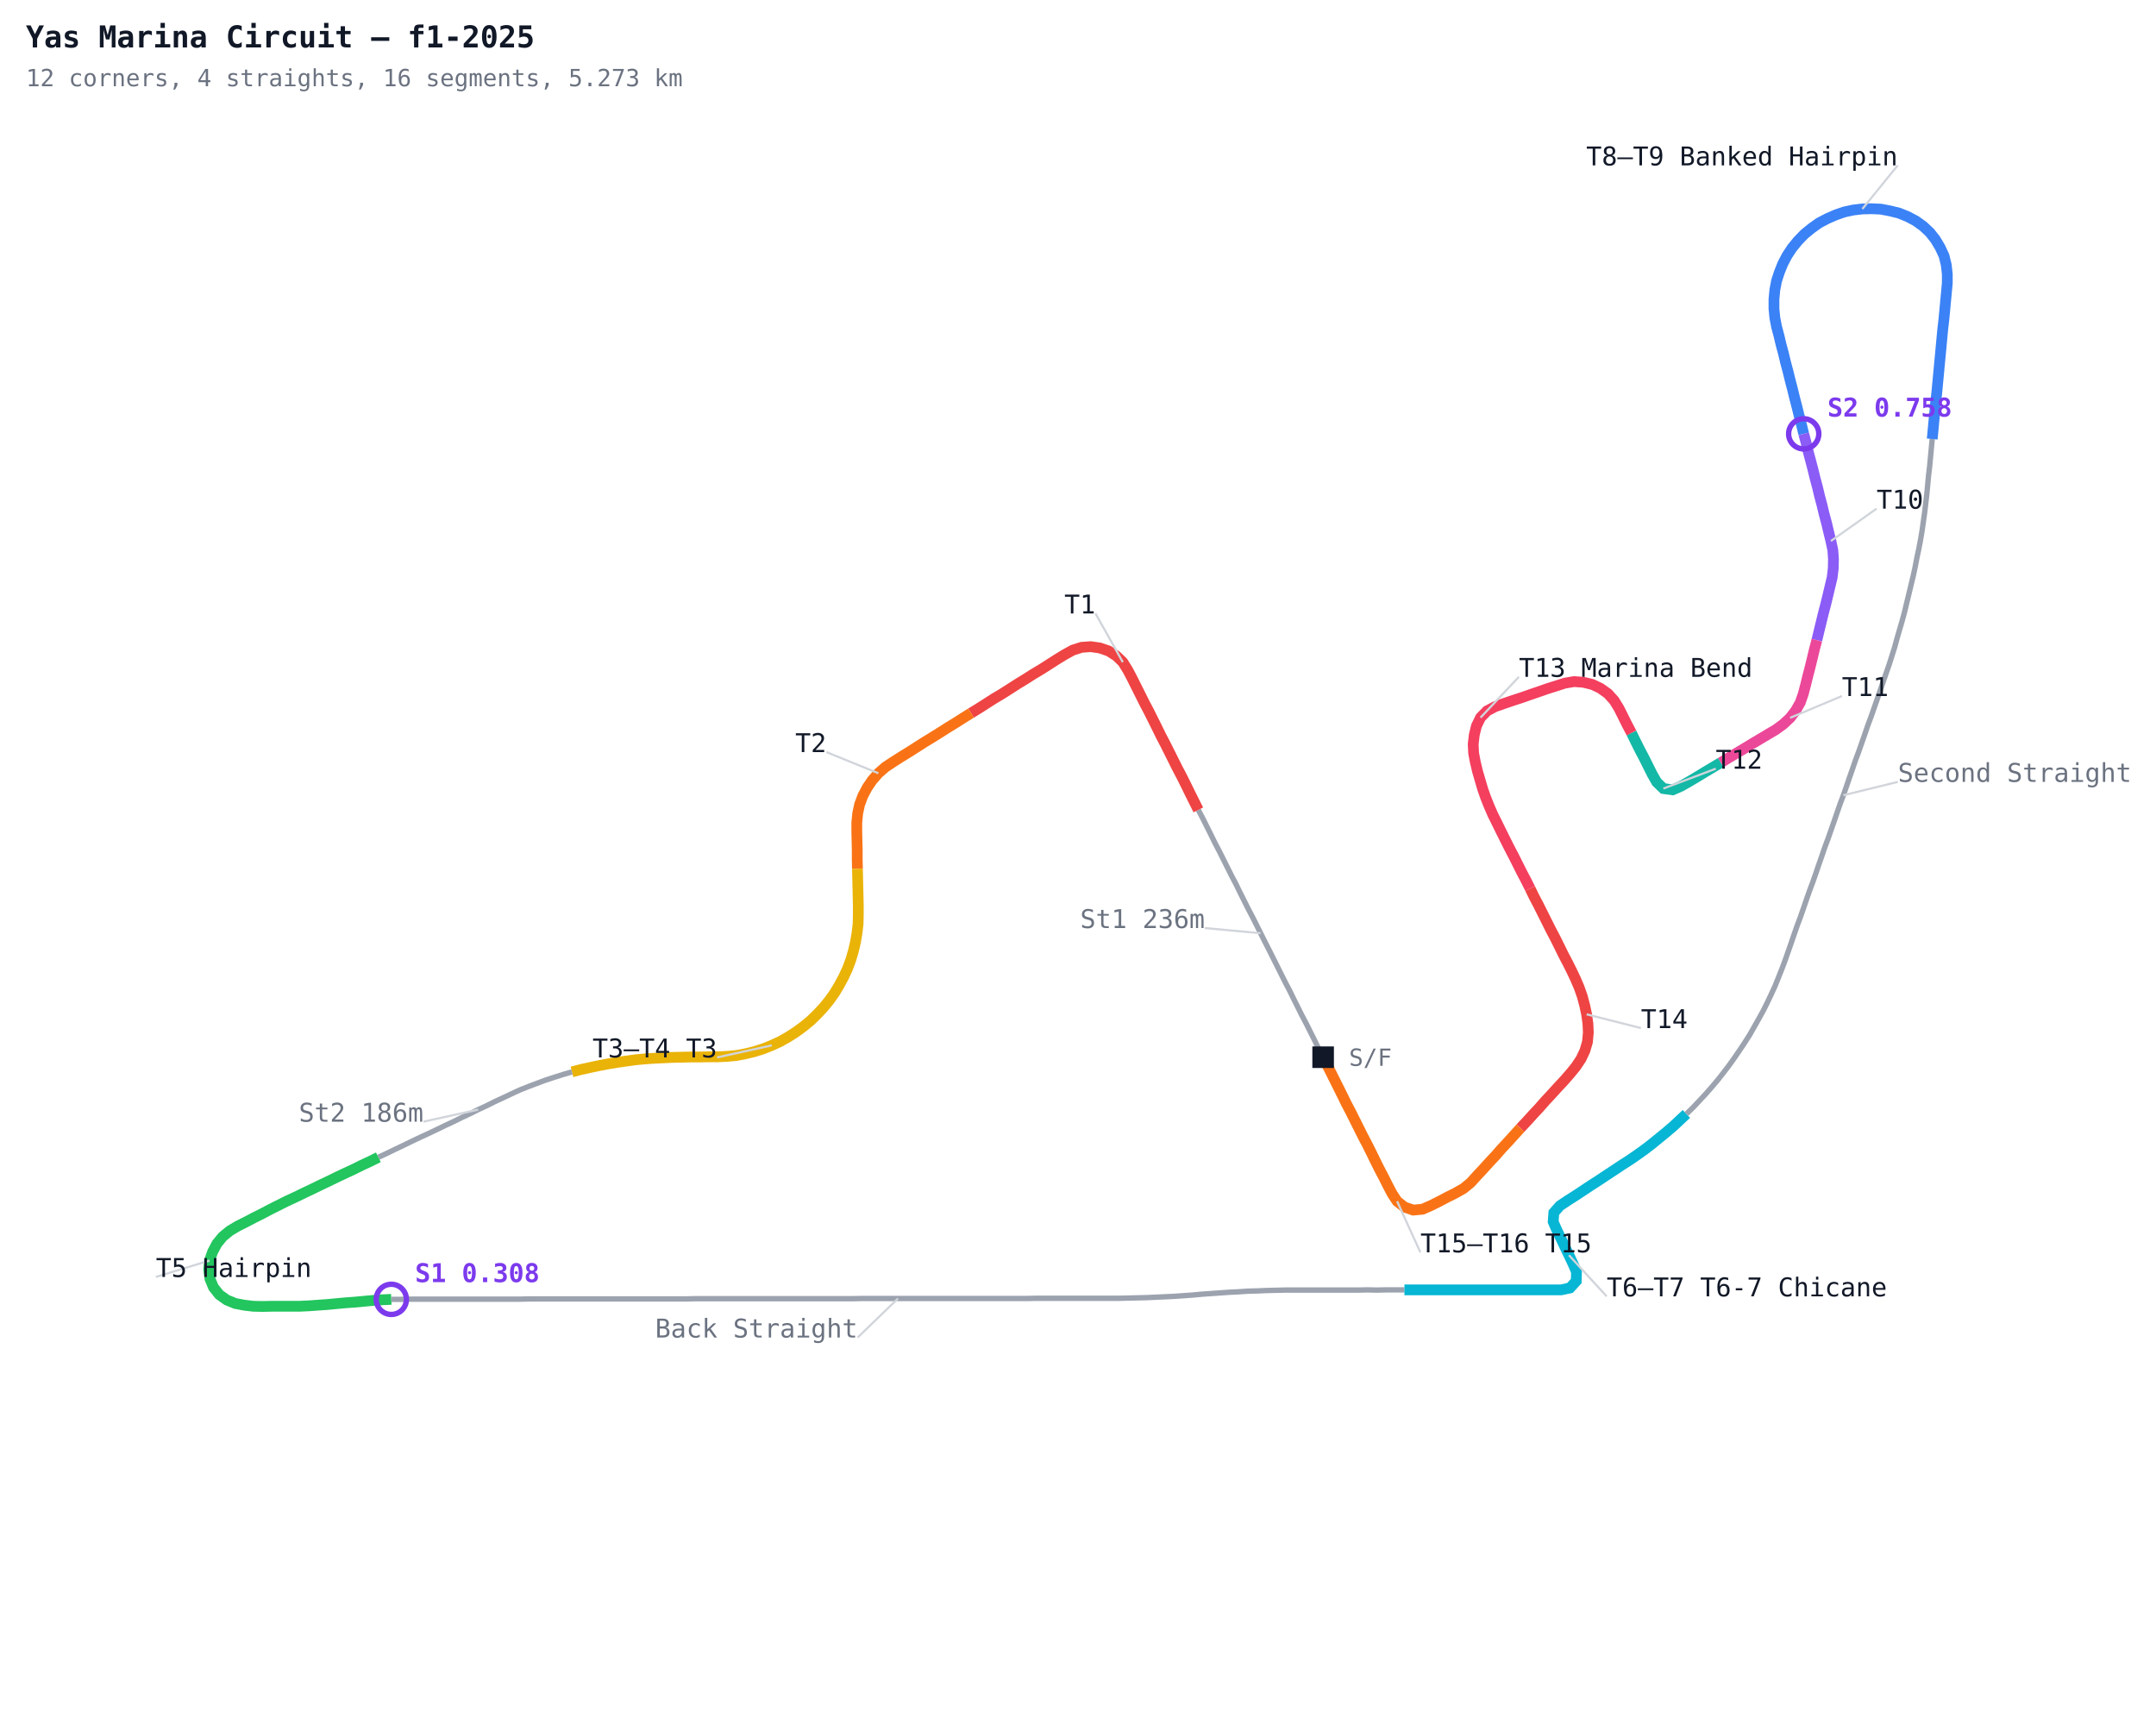
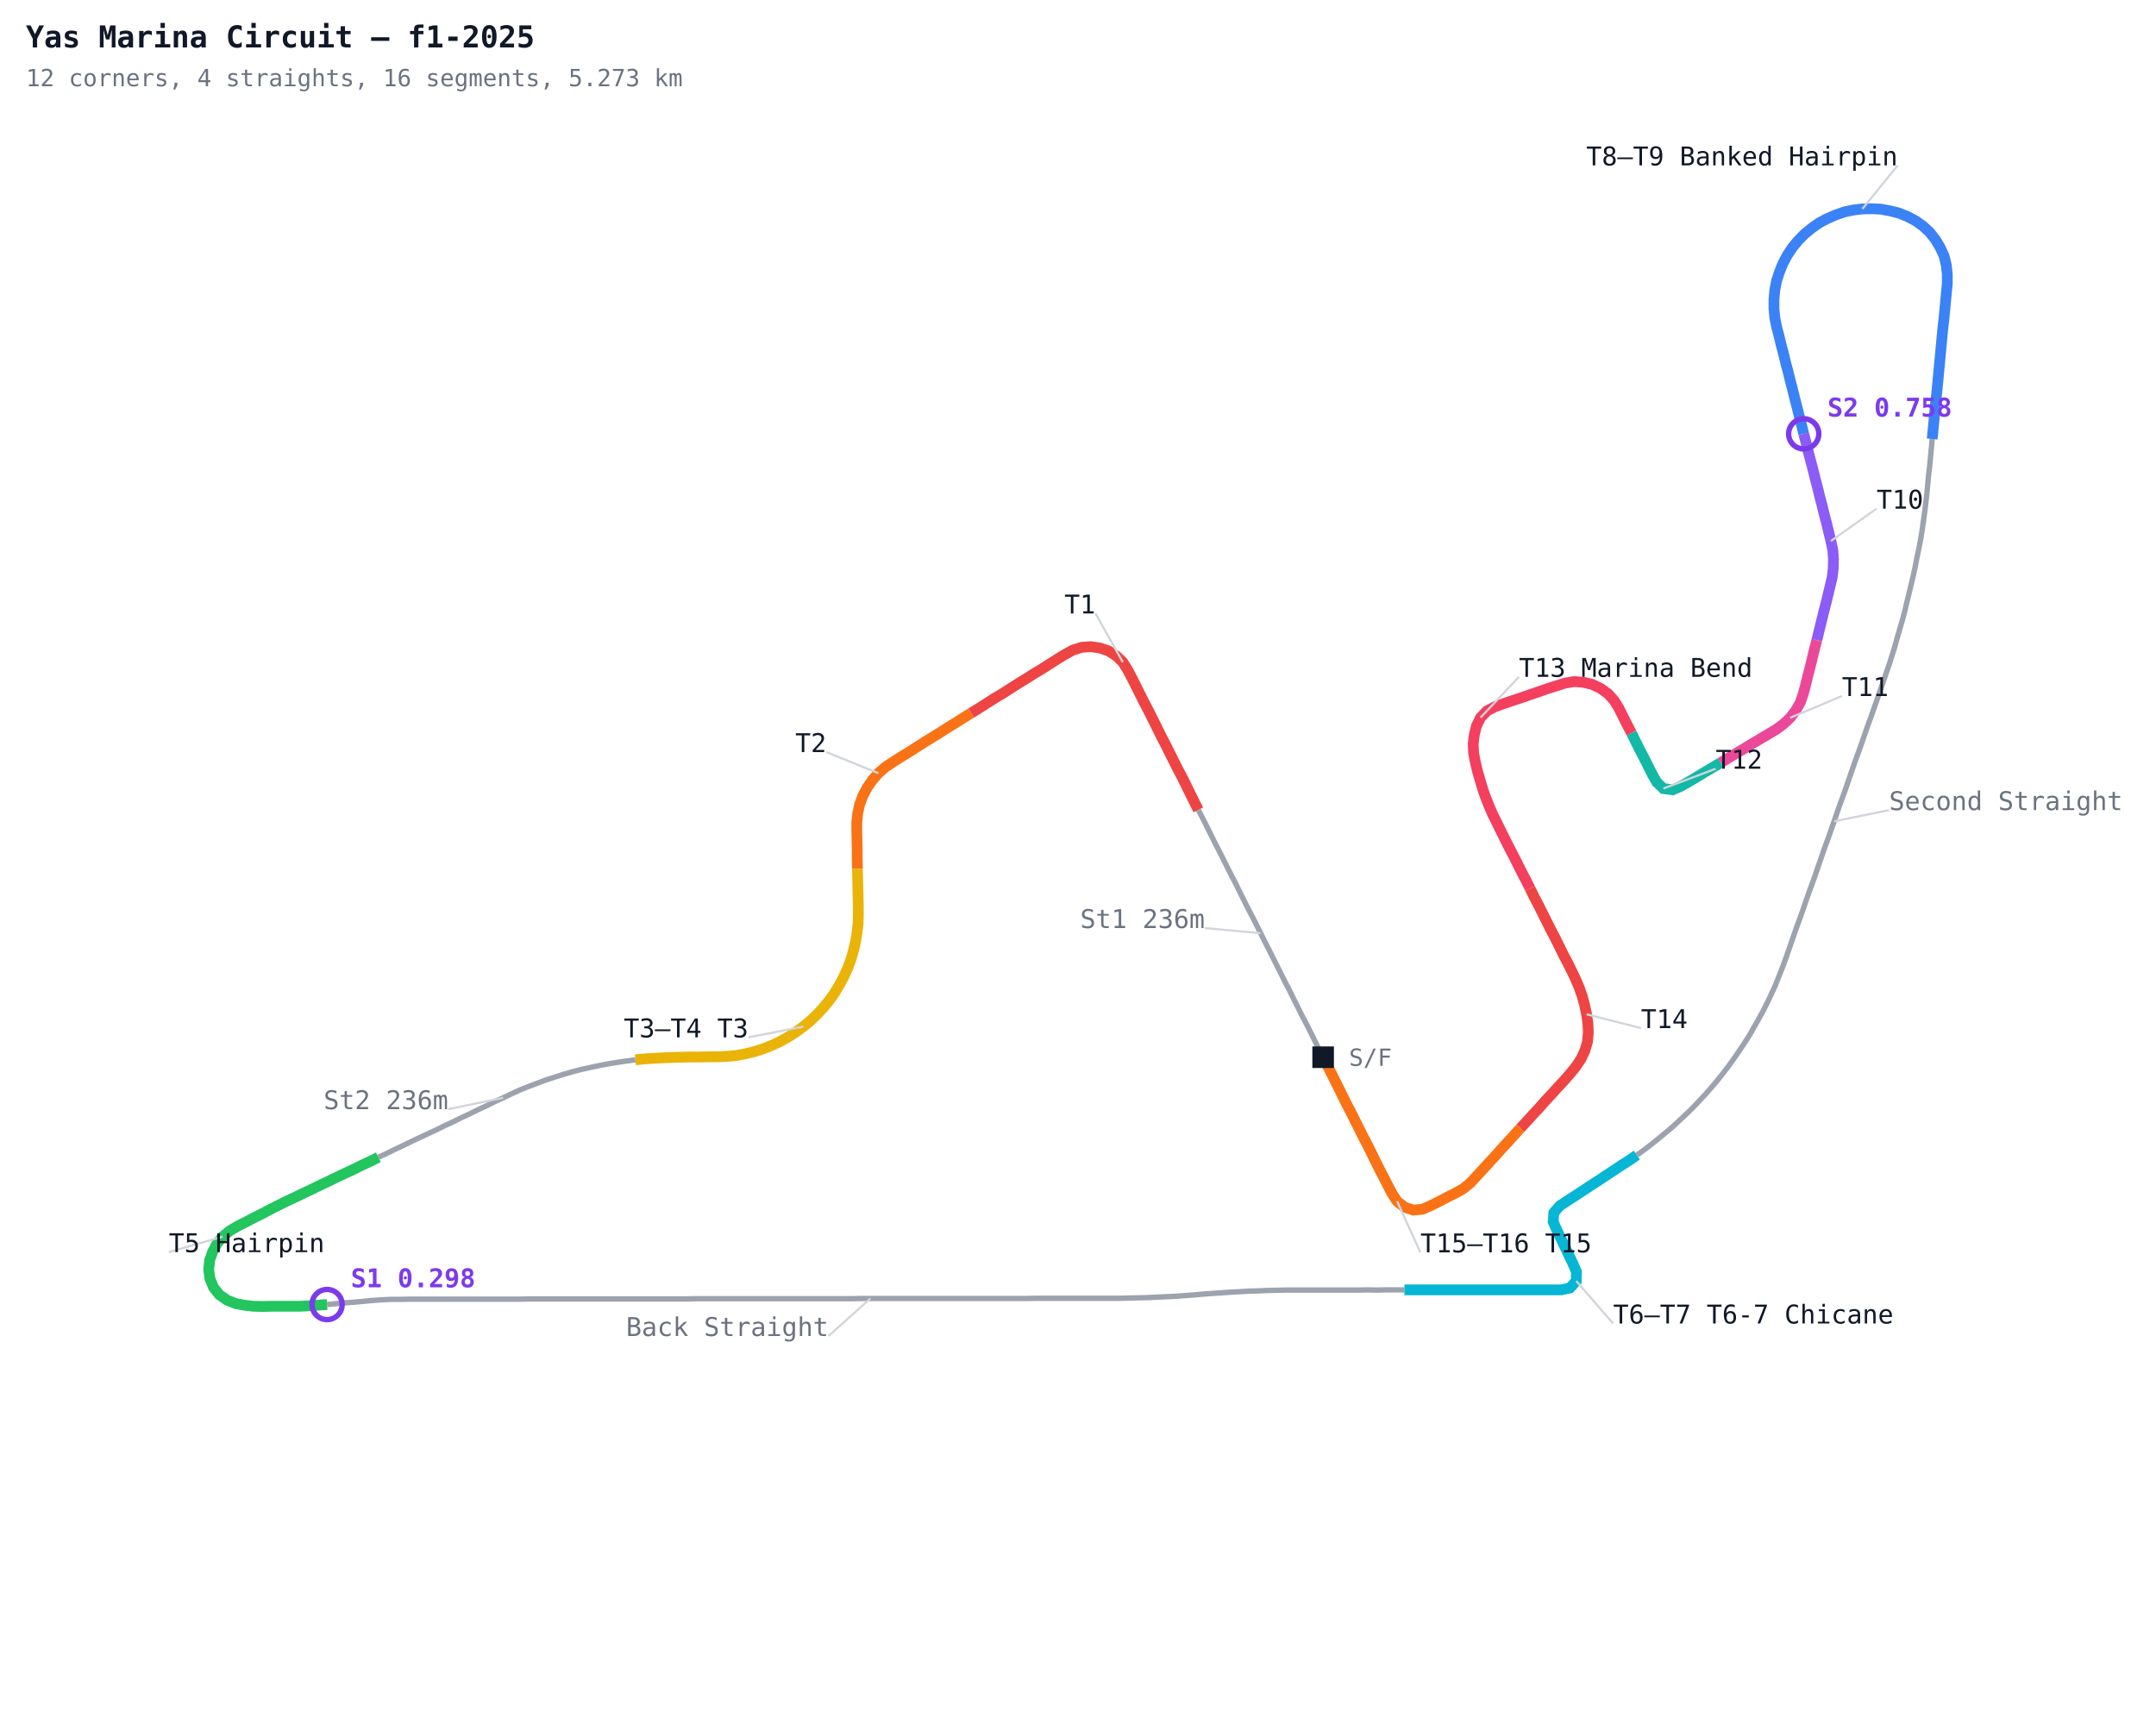
<svg xmlns="http://www.w3.org/2000/svg" width="1000" height="800" viewBox="0 0 1000 800">
  <defs>
    <style>
      .name { font-family: monospace; font-size: 12px; }
      .sector { font-family: monospace; font-size: 12px; fill: #7c3aed; font-weight: bold; }
      .title { font-family: monospace; font-size: 14px; fill: #111827; font-weight: bold; }
      .sub { font-family: monospace; font-size: 11px; fill: #6b7280; }
    </style>
  </defs>
  <rect width="1000" height="800" fill="#ffffff" />
  <polyline fill="none" stroke="#9ca3af" stroke-width="2.5" points="613.7,490.3 611.6,486.3 609.7,482.4 607.8,478.6 605.9,474.8 603.9,471.0 602.0,467.2 600.1,463.4 598.2,459.5 596.2,455.7 594.3,451.9 592.4,448.1 590.5,444.3 588.6,440.5 586.6,436.6 584.7,432.8 582.8,429.0 580.9,425.2 578.9,421.4 577.0,417.6 575.1,413.8 573.2,409.9 571.2,406.1 569.3,402.3 567.4,398.5 565.5,394.7 563.5,390.9 561.6,387.0 559.7,383.2 557.8,379.4 555.8,375.6" />
  <polyline fill="none" stroke="#ef4444" stroke-width="5" points="555.8,375.6 553.9,371.8 552.0,368.0 550.1,364.1 548.2,360.3 546.2,356.5 544.3,352.7 542.4,348.9 540.5,345.1 538.5,341.3 536.6,337.4 534.7,333.6 532.8,329.8 530.8,326.0 528.9,322.2 527.0,318.4 525.1,314.6 523.1,310.8 520.8,307.1 517.8,304.2 514.2,301.9 510.1,300.5 505.9,299.9 501.7,300.2 497.6,301.5 493.8,303.6 490.2,305.8 486.6,308.1 483.0,310.4 479.3,312.6 475.7,314.9 472.1,317.1 468.5,319.4 464.9,321.7 461.2,323.9 457.6,326.2 454.0,328.5 450.4,330.7" />
  <polyline fill="none" stroke="#f97316" stroke-width="5" points="450.4,330.7 446.7,333.0 443.1,335.3 439.5,337.5 435.9,339.8 432.2,342.1 428.6,344.3 425.0,346.6 421.4,348.9 417.8,351.1 414.2,353.4 410.6,355.8 407.4,358.6 404.6,361.8 402.2,365.3 400.2,369.1 398.7,373.1 397.8,377.3 397.4,381.5 397.4,385.8 397.5,390.0 397.6,394.3 397.6,398.6 397.7,402.9" />
-   <polyline fill="none" stroke="#eab308" stroke-width="5" points="397.7,402.9 397.8,407.1 397.9,411.4 398.0,415.7 398.1,419.9 398.1,424.2 398.0,428.5 397.5,432.7 396.8,436.9 395.8,441.1 394.6,445.2 393.1,449.2 391.3,453.1 389.3,456.8 387.1,460.5 384.6,464.0 381.9,467.3 379.0,470.4 375.9,473.4 372.6,476.1 369.2,478.6 365.6,480.9 361.9,483.0 358.0,484.8 354.0,486.4 349.9,487.7 345.8,488.7 341.6,489.5 337.3,489.9 333.1,490.1 328.8,490.1 324.5,490.2 320.3,490.2 316.0,490.3 311.7,490.4 307.4,490.6 303.2,490.8 298.9,491.1 294.7,491.5 290.4,492.1 286.2,492.7 282.0,493.4 277.8,494.2 273.6,495.1 269.5,496.0 265.3,497.1" />
-   <polyline fill="none" stroke="#9ca3af" stroke-width="2.5" points="265.3,497.1 261.2,498.3 257.1,499.6 253.1,500.9 249.1,502.4 245.1,503.9 241.1,505.5 237.2,507.3 233.4,509.1 229.5,510.9 225.7,512.8 221.8,514.6 218.0,516.5 214.1,518.3 210.3,520.2 206.4,522.0 202.5,523.9 198.7,525.7 194.8,527.5 191.0,529.3 187.1,531.2 183.3,533.0 179.4,534.9 175.5,536.7" />
-   <polyline fill="none" stroke="#22c55e" stroke-width="5" points="175.5,536.7 171.7,538.6 167.8,540.4 164.0,542.3 160.1,544.1 156.3,545.9 152.4,547.8 148.6,549.6 144.7,551.5 140.9,553.3 137.0,555.2 133.1,557.0 129.3,558.9 125.5,560.8 121.7,562.8 117.9,564.7 114.1,566.7 110.3,568.6 106.6,570.8 103.3,573.5 100.6,576.8 98.6,580.6 97.2,584.6 96.8,588.9 97.4,593.1 99.0,597.0 101.7,600.4 105.2,602.9 109.1,604.5 113.3,605.3 117.5,605.8 121.8,605.9 126.1,605.8 130.3,605.8 134.6,605.8 138.9,605.8 143.2,605.6 147.4,605.3 151.7,605.0 155.9,604.6 160.2,604.2 164.4,603.9 168.7,603.5 173.0,603.1 177.2,602.8 181.5,602.6" />
-   <polyline fill="none" stroke="#9ca3af" stroke-width="2.5" points="181.5,602.6 185.8,602.6 190.0,602.5 194.3,602.5 198.6,602.5 202.8,602.5 207.1,602.5 211.4,602.5 215.7,602.5 219.9,602.5 224.2,602.5 228.5,602.5 232.8,602.5 237.0,602.5 241.3,602.5 245.6,602.4 249.8,602.4 254.1,602.4 258.4,602.4 262.7,602.4 266.9,602.4 271.2,602.4 275.5,602.4 279.8,602.4 284.0,602.4 288.3,602.4 292.6,602.4 296.8,602.4 301.1,602.4 305.4,602.4 309.7,602.4 313.9,602.4 318.2,602.4 322.5,602.3 326.8,602.3 331.0,602.3 335.3,602.3 339.6,602.3 343.9,602.3 348.1,602.3 352.4,602.3 356.7,602.3 360.9,602.3 365.2,602.3 369.5,602.3 373.8,602.3 378.0,602.3 382.3,602.3 386.6,602.3 390.9,602.3 395.1,602.3 399.4,602.2 403.7,602.2 408.0,602.2 412.2,602.2 416.5,602.2 420.8,602.2 425.0,602.2 429.3,602.2 433.6,602.2 437.9,602.2 442.1,602.2 446.4,602.2 450.7,602.2 455.0,602.2 459.2,602.2 463.5,602.2 467.8,602.2 472.1,602.2 476.3,602.2 480.6,602.1 484.9,602.1 489.1,602.1 493.4,602.1 497.7,602.1 502.0,602.1 506.2,602.1 510.5,602.1 514.8,602.1 519.1,602.1 523.3,602.0 527.6,601.9 531.9,601.8 536.1,601.6 540.4,601.4 544.7,601.2 548.9,600.9 553.2,600.6 557.5,600.2 561.7,599.9 566.0,599.6 570.2,599.3 574.5,599.1 578.8,598.8 583.0,598.7 587.3,598.5 591.6,598.4 595.9,598.3 600.1,598.3 604.4,598.3 608.7,598.3 613.0,598.3 617.2,598.3 621.5,598.3 625.8,598.3 630.0,598.3 634.3,598.2 638.6,598.3 642.9,598.2 647.1,598.2 651.4,598.2" />
-   <polyline fill="none" stroke="#06b6d4" stroke-width="5" points="651.4,598.2 655.7,598.2 660.0,598.2 664.2,598.2 668.5,598.2 672.8,598.2 677.0,598.2 681.3,598.2 685.6,598.2 689.9,598.2 694.1,598.2 698.4,598.2 702.7,598.2 707.0,598.2 711.2,598.2 715.5,598.2 719.8,598.2 724.1,598.2 728.2,597.3 731.1,594.1 731.2,589.8 729.5,585.9 727.7,582.1 725.8,578.2 724.0,574.4 722.1,570.5 720.4,566.6 720.7,562.4 723.5,559.2 727.1,556.8 730.7,554.5 734.2,552.2 737.8,549.8 741.4,547.5 745.0,545.1 748.5,542.8 752.1,540.4 755.7,538.1 759.2,535.7 762.7,533.2 766.1,530.6 769.4,527.9 772.7,525.2 776.0,522.4 779.1,519.5 782.2,516.6" />
-   <polyline fill="none" stroke="#9ca3af" stroke-width="2.5" points="782.2,516.6 785.3,513.6 788.2,510.5 791.1,507.4 793.9,504.2 796.7,500.9 799.3,497.6 801.9,494.2 804.4,490.7 806.8,487.2 809.2,483.6 811.5,480.0 813.6,476.3 815.7,472.6 817.8,468.8 819.7,465.0 821.5,461.2 823.3,457.3 824.9,453.3 826.5,449.3 828.0,445.3 829.4,441.3 830.8,437.3 832.2,433.2 833.6,429.2 835.1,425.2 836.5,421.2 837.9,417.1 839.3,413.1 840.8,409.1 842.2,405.1 843.6,401.0 845.0,397.0 846.4,392.9 847.9,388.9 849.3,384.9 850.7,380.9 852.1,376.8 853.5,372.8 855.0,368.8 856.4,364.8 857.8,360.7 859.2,356.7 860.6,352.6 862.1,348.6 863.5,344.6 864.9,340.6 866.3,336.5 867.8,332.5 869.2,328.5 870.6,324.5 872.0,320.4 873.4,316.4 874.8,312.3 876.2,308.3 877.5,304.2 878.8,300.1 879.9,296.0 881.1,291.9 882.3,287.8 883.4,283.7 884.4,279.5 885.4,275.4 886.4,271.2 887.4,267.1 888.3,262.9 889.1,258.7 890.0,254.5 890.8,250.3 891.5,246.1 892.1,241.9 892.7,237.6 893.2,233.4 893.7,229.1 894.1,224.9 894.5,220.6 895.0,216.4 895.4,212.1 895.8,207.9 896.2,203.6" />
+   <polyline fill="none" stroke="#eab308" stroke-width="5" points="397.7,402.9 397.8,407.1 397.9,411.4 398.0,415.7 398.1,419.9 398.1,424.2 398.0,428.5 397.5,432.7 396.8,436.9 395.8,441.1 394.6,445.2 393.1,449.2 391.3,453.1 389.3,456.8 387.1,460.5 384.6,464.0 381.9,467.3 379.0,470.4 375.9,473.4 372.6,476.1 369.2,478.6 365.6,480.9 361.9,483.0 358.0,484.8 354.0,486.4 349.9,487.7 345.8,488.7 341.6,489.5 337.3,489.9 333.1,490.1 328.8,490.1 324.5,490.2 320.3,490.2 316.0,490.3 311.7,490.4 307.4,490.6 303.2,490.8 298.9,491.1 294.7,491.5" />
+   <polyline fill="none" stroke="#9ca3af" stroke-width="2.5" points="294.7,491.5 290.4,492.1 286.2,492.7 282.0,493.4 277.8,494.2 273.6,495.1 269.5,496.0 265.3,497.1 261.2,498.3 257.1,499.6 253.1,500.9 249.1,502.4 245.1,503.9 241.1,505.5 237.2,507.3 233.4,509.1 229.5,510.9 225.7,512.8 221.8,514.6 218.0,516.5 214.1,518.3 210.3,520.2 206.4,522.0 202.5,523.9 198.7,525.7 194.8,527.5 191.0,529.3 187.1,531.2 183.3,533.0 179.4,534.9 175.5,536.7" />
+   <polyline fill="none" stroke="#22c55e" stroke-width="5" points="175.5,536.7 171.7,538.6 167.8,540.4 164.0,542.3 160.1,544.1 156.3,545.9 152.4,547.8 148.6,549.6 144.7,551.5 140.9,553.3 137.0,555.2 133.1,557.0 129.3,558.9 125.5,560.8 121.7,562.8 117.9,564.7 114.1,566.7 110.3,568.6 106.6,570.8 103.3,573.5 100.6,576.8 98.6,580.6 97.2,584.6 96.8,588.9 97.4,593.1 99.0,597.0 101.7,600.4 105.2,602.9 109.1,604.5 113.3,605.3 117.5,605.8 121.8,605.9 126.1,605.8 130.3,605.8 134.6,605.8 138.9,605.8 143.2,605.6 147.4,605.3 151.7,605.0" />
+   <polyline fill="none" stroke="#9ca3af" stroke-width="2.5" points="151.7,605.0 155.9,604.6 160.2,604.2 164.4,603.9 168.7,603.5 173.0,603.1 177.2,602.8 181.5,602.6 185.8,602.6 190.0,602.5 194.3,602.5 198.6,602.5 202.8,602.5 207.1,602.5 211.4,602.5 215.7,602.5 219.9,602.5 224.2,602.5 228.5,602.5 232.8,602.5 237.0,602.5 241.3,602.5 245.6,602.4 249.8,602.4 254.1,602.4 258.4,602.4 262.7,602.4 266.9,602.4 271.2,602.4 275.5,602.4 279.8,602.4 284.0,602.4 288.3,602.4 292.6,602.4 296.8,602.4 301.1,602.4 305.4,602.4 309.7,602.4 313.9,602.4 318.2,602.4 322.5,602.3 326.8,602.3 331.0,602.3 335.3,602.3 339.6,602.3 343.9,602.3 348.1,602.3 352.4,602.3 356.7,602.3 360.9,602.3 365.2,602.3 369.5,602.3 373.8,602.3 378.0,602.3 382.3,602.3 386.6,602.3 390.9,602.3 395.1,602.3 399.4,602.2 403.7,602.2 408.0,602.2 412.2,602.2 416.5,602.2 420.8,602.2 425.0,602.2 429.3,602.2 433.6,602.2 437.9,602.2 442.1,602.2 446.4,602.2 450.7,602.2 455.0,602.2 459.2,602.2 463.5,602.2 467.8,602.2 472.1,602.2 476.3,602.2 480.6,602.1 484.9,602.1 489.1,602.1 493.4,602.1 497.7,602.1 502.0,602.1 506.2,602.1 510.5,602.1 514.8,602.1 519.1,602.1 523.3,602.0 527.6,601.9 531.9,601.8 536.1,601.6 540.4,601.4 544.7,601.2 548.9,600.9 553.2,600.6 557.5,600.2 561.7,599.9 566.0,599.6 570.2,599.3 574.5,599.1 578.8,598.8 583.0,598.7 587.3,598.5 591.6,598.4 595.9,598.3 600.1,598.3 604.4,598.3 608.7,598.3 613.0,598.3 617.2,598.3 621.5,598.3 625.8,598.3 630.0,598.3 634.3,598.2 638.6,598.3 642.9,598.2 647.1,598.2 651.4,598.2" />
+   <polyline fill="none" stroke="#06b6d4" stroke-width="5" points="651.4,598.2 655.7,598.2 660.0,598.2 664.2,598.2 668.5,598.2 672.8,598.2 677.0,598.2 681.3,598.2 685.6,598.2 689.9,598.2 694.1,598.2 698.4,598.2 702.7,598.2 707.0,598.2 711.2,598.2 715.5,598.2 719.8,598.2 724.1,598.2 728.2,597.3 731.1,594.1 731.2,589.8 729.5,585.9 727.7,582.1 725.8,578.2 724.0,574.4 722.1,570.5 720.4,566.6 720.7,562.4 723.5,559.2 727.1,556.8 730.7,554.5 734.2,552.2 737.8,549.8 741.4,547.5 745.0,545.1 748.5,542.8 752.1,540.4 755.7,538.1 759.2,535.7" />
+   <polyline fill="none" stroke="#9ca3af" stroke-width="2.5" points="759.2,535.7 762.7,533.2 766.1,530.6 769.4,527.9 772.7,525.2 776.0,522.4 779.1,519.5 782.2,516.6 785.3,513.6 788.2,510.5 791.1,507.4 793.9,504.2 796.7,500.9 799.3,497.6 801.9,494.2 804.4,490.7 806.8,487.2 809.2,483.6 811.5,480.0 813.6,476.3 815.7,472.6 817.8,468.8 819.7,465.0 821.5,461.2 823.3,457.3 824.9,453.3 826.5,449.3 828.0,445.3 829.4,441.3 830.8,437.3 832.2,433.2 833.6,429.2 835.1,425.2 836.5,421.2 837.9,417.1 839.3,413.1 840.8,409.1 842.2,405.1 843.6,401.0 845.0,397.0 846.4,392.9 847.9,388.9 849.3,384.9 850.7,380.9 852.1,376.8 853.5,372.8 855.0,368.8 856.4,364.8 857.8,360.7 859.2,356.7 860.6,352.6 862.1,348.6 863.5,344.6 864.9,340.6 866.3,336.5 867.8,332.5 869.2,328.5 870.6,324.5 872.0,320.4 873.4,316.4 874.8,312.3 876.2,308.3 877.5,304.2 878.8,300.1 879.9,296.0 881.1,291.9 882.3,287.8 883.4,283.7 884.4,279.5 885.4,275.4 886.4,271.2 887.4,267.1 888.3,262.9 889.1,258.7 890.0,254.5 890.8,250.3 891.5,246.1 892.1,241.9 892.7,237.6 893.2,233.4 893.7,229.1 894.1,224.9 894.5,220.6 895.0,216.4 895.4,212.1 895.8,207.9 896.2,203.6" />
  <polyline fill="none" stroke="#3b82f6" stroke-width="5" points="896.2,203.6 896.6,199.4 897.0,195.1 897.4,190.9 897.8,186.6 898.3,182.4 898.7,178.1 899.1,173.9 899.5,169.6 899.9,165.4 900.3,161.1 900.7,156.8 901.1,152.6 901.6,148.3 902.0,144.1 902.4,139.8 902.8,135.6 903.2,131.3 903.2,127.1 902.7,122.8 901.7,118.7 899.9,114.8 897.7,111.1 895.1,107.8 892.0,104.9 888.5,102.4 884.7,100.4 880.7,98.8 876.6,97.8 872.4,97.0 868.1,96.8 863.8,96.9 859.6,97.4 855.4,98.3 851.4,99.7 847.5,101.4 843.7,103.4 840.2,105.9 836.9,108.6 833.9,111.7 831.2,115.0 828.9,118.5 826.9,122.3 825.3,126.3 824.0,130.3 823.2,134.5 822.8,138.8 822.8,143.1 823.2,147.3 824.0,151.5 825.1,155.6 826.1,159.8 827.2,163.9 828.2,168.1 829.3,172.2 830.3,176.3 831.4,180.5 832.4,184.6 833.5,188.8 834.5,192.9 835.6,197.1 836.6,201.2" />
  <polyline fill="none" stroke="#8b5cf6" stroke-width="5" points="836.6,201.2 837.7,205.3 838.7,209.5 839.8,213.6 840.9,217.8 841.9,221.9 843.0,226.0 844.0,230.2 845.1,234.3 846.1,238.5 847.2,242.6 848.2,246.8 849.2,250.9 850.1,255.1 850.4,259.3 850.3,263.6 849.8,267.8 848.8,272.0 847.8,276.2 846.8,280.3 845.7,284.5 844.7,288.6 843.7,292.7 842.7,296.9" />
  <polyline fill="none" stroke="#ec4899" stroke-width="5" points="842.7,296.9 841.6,301.0 840.6,305.2 839.6,309.3 838.5,313.5 837.5,317.6 836.4,321.8 835.0,325.8 832.9,329.5 830.3,332.9 827.2,335.8 823.8,338.3 820.1,340.5 816.4,342.7 812.7,344.9 809.1,347.1 805.4,349.3 801.7,351.5 798.1,353.7" />
  <polyline fill="none" stroke="#14b8a6" stroke-width="5" points="798.1,353.7 794.4,355.9 790.7,358.1 787.1,360.3 783.4,362.5 779.7,364.6 775.8,366.3 771.5,365.7 768.4,362.7 766.3,359.0 764.4,355.2 762.5,351.4 760.5,347.6 758.6,343.8 756.7,339.9" />
  <polyline fill="none" stroke="#f43f5e" stroke-width="5" points="756.7,339.9 754.7,336.1 752.8,332.3 750.9,328.5 748.7,324.9 745.8,321.7 742.3,319.2 738.5,317.4 734.3,316.4 730.1,316.1 725.9,316.8 721.8,318.1 717.7,319.4 713.7,320.8 709.6,322.2 705.6,323.6 701.6,324.9 697.5,326.3 693.5,327.7 689.7,329.7 686.7,332.8 684.8,336.7 683.8,340.8 683.3,345.1 683.5,349.3 684.3,353.5 685.3,357.7 686.5,361.8 687.7,365.9 689.1,369.9 690.7,373.9 692.4,377.8 694.3,381.6 696.2,385.5 698.1,389.3 700.0,393.1 702.0,396.9 703.9,400.7 705.8,404.5 707.8,408.3 709.7,412.1" />
  <polyline fill="none" stroke="#ef4444" stroke-width="5" points="709.7,412.1 711.6,416.0 713.6,419.8 715.5,423.6 717.4,427.4 719.3,431.2 721.3,435.0 723.2,438.8 725.1,442.7 727.1,446.5 729.0,450.3 730.8,454.1 732.5,458.1 733.9,462.1 735.0,466.2 735.9,470.4 736.5,474.6 736.7,478.9 736.3,483.2 735.1,487.3 733.3,491.1 730.9,494.7 728.2,498.0 725.4,501.2 722.5,504.3 719.6,507.5 716.7,510.6 713.9,513.8 711.0,516.9 708.1,520.1 705.2,523.2" />
  <polyline fill="none" stroke="#f97316" stroke-width="5" points="705.2,523.2 702.3,526.4 699.4,529.6 696.5,532.7 693.7,535.9 690.8,539.0 687.9,542.2 685.0,545.3 682.1,548.5 678.8,551.2 675.1,553.3 671.3,555.2 667.5,557.2 663.7,559.1 659.8,560.8 655.5,561.2 651.4,559.8 648.0,557.1 645.7,553.6 643.7,549.8 641.8,546.0 639.8,542.2 637.9,538.4 636.0,534.5 634.1,530.7 632.1,526.9 630.2,523.1 628.3,519.3 626.4,515.5 624.4,511.7 622.5,507.8 620.6,504.0 618.7,500.2 616.8,496.4 614.8,492.6" />
  <line x1="584.7" y1="432.8" x2="558.8" y2="430.4" stroke="#d1d5db" stroke-width="1" />
  <text x="558.8" y="430.4" text-anchor="end" class="name" fill="#6b7280">St1 236m</text>
  <line x1="520.8" y1="307.1" x2="508.1" y2="284.5" stroke="#d1d5db" stroke-width="1" />
  <text x="508.1" y="284.5" text-anchor="end" class="name" fill="#111827">T1</text>
  <line x1="407.4" y1="358.6" x2="383.3" y2="348.8" stroke="#d1d5db" stroke-width="1" />
  <text x="383.3" y="348.8" text-anchor="end" class="name" fill="#111827">T2</text>
-   <line x1="358.0" y1="484.8" x2="332.6" y2="490.4" stroke="#d1d5db" stroke-width="1" />
-   <text x="332.6" y="490.4" text-anchor="end" class="name" fill="#111827">T3–T4 T3</text>
-   <line x1="221.8" y1="514.6" x2="196.4" y2="520.2" stroke="#d1d5db" stroke-width="1" />
-   <text x="196.4" y="520.2" text-anchor="end" class="name" fill="#6b7280">St2 186m</text>
-   <line x1="97.2" y1="584.6" x2="72.3" y2="592.2" stroke="#d1d5db" stroke-width="1" />
-   <text x="72.3" y="592.2" text-anchor="start" class="name" fill="#111827">T5 Hairpin</text>
-   <line x1="416.5" y1="602.2" x2="397.8" y2="620.3" stroke="#d1d5db" stroke-width="1" />
-   <text x="397.8" y="620.3" text-anchor="end" class="name" fill="#6b7280">Back Straight</text>
-   <line x1="727.7" y1="582.1" x2="745.2" y2="601.2" stroke="#d1d5db" stroke-width="1" />
-   <text x="745.2" y="601.2" text-anchor="start" class="name" fill="#111827">T6–T7 T6-7 Chicane</text>
-   <line x1="855.0" y1="368.8" x2="880.3" y2="362.6" stroke="#d1d5db" stroke-width="1" />
-   <text x="880.3" y="362.6" text-anchor="start" class="name" fill="#6b7280">Second Straight</text>
+   <line x1="372.6" y1="476.1" x2="347.1" y2="481.1" stroke="#d1d5db" stroke-width="1" />
+   <text x="347.1" y="481.1" text-anchor="end" class="name" fill="#111827">T3–T4 T3</text>
+   <line x1="233.4" y1="509.1" x2="207.9" y2="514.4" stroke="#d1d5db" stroke-width="1" />
+   <text x="207.9" y="514.4" text-anchor="end" class="name" fill="#6b7280">St2 236m</text>
+   <line x1="103.3" y1="573.5" x2="78.3" y2="580.7" stroke="#d1d5db" stroke-width="1" />
+   <text x="78.3" y="580.7" text-anchor="start" class="name" fill="#111827">T5 Hairpin</text>
+   <line x1="403.7" y1="602.2" x2="384.3" y2="619.6" stroke="#d1d5db" stroke-width="1" />
+   <text x="384.3" y="619.6" text-anchor="end" class="name" fill="#6b7280">Back Straight</text>
+   <line x1="731.1" y1="594.1" x2="748.2" y2="613.8" stroke="#d1d5db" stroke-width="1" />
+   <text x="748.2" y="613.8" text-anchor="start" class="name" fill="#111827">T6–T7 T6-7 Chicane</text>
+   <line x1="850.7" y1="380.9" x2="876.2" y2="375.7" stroke="#d1d5db" stroke-width="1" />
+   <text x="876.2" y="375.7" text-anchor="start" class="name" fill="#6b7280">Second Straight</text>
  <line x1="863.8" y1="96.9" x2="880.2" y2="76.7" stroke="#d1d5db" stroke-width="1" />
  <text x="880.2" y="76.7" text-anchor="end" class="name" fill="#111827">T8–T9 Banked Hairpin</text>
  <line x1="849.2" y1="250.9" x2="870.4" y2="235.9" stroke="#d1d5db" stroke-width="1" />
  <text x="870.4" y="235.9" text-anchor="start" class="name" fill="#111827">T10</text>
  <line x1="830.3" y1="332.9" x2="854.3" y2="322.8" stroke="#d1d5db" stroke-width="1" />
  <text x="854.3" y="322.8" text-anchor="start" class="name" fill="#111827">T11</text>
  <line x1="771.5" y1="365.7" x2="795.8" y2="356.5" stroke="#d1d5db" stroke-width="1" />
  <text x="795.8" y="356.5" text-anchor="start" class="name" fill="#111827">T12</text>
  <line x1="686.7" y1="332.8" x2="704.5" y2="313.9" stroke="#d1d5db" stroke-width="1" />
  <text x="704.5" y="313.9" text-anchor="start" class="name" fill="#111827">T13 Marina Bend</text>
  <line x1="735.9" y1="470.4" x2="761.1" y2="476.8" stroke="#d1d5db" stroke-width="1" />
  <text x="761.1" y="476.8" text-anchor="start" class="name" fill="#111827">T14</text>
  <line x1="648.0" y1="557.1" x2="658.8" y2="580.8" stroke="#d1d5db" stroke-width="1" />
  <text x="658.8" y="580.8" text-anchor="start" class="name" fill="#111827">T15–T16 T15</text>
-   <circle cx="181.5" cy="602.6" r="7" fill="none" stroke="#7c3aed" stroke-width="2.5" />
-   <text x="192.5" y="594.6" class="sector">S1 0.308</text>
+   <circle cx="151.7" cy="605.0" r="7" fill="none" stroke="#7c3aed" stroke-width="2.5" />
+   <text x="162.7" y="597.0" class="sector">S1 0.298</text>
  <circle cx="836.6" cy="201.2" r="7" fill="none" stroke="#7c3aed" stroke-width="2.5" />
  <text x="847.6" y="193.2" class="sector">S2 0.758</text>
  <rect x="608.7" y="485.3" width="10" height="10" fill="#111827" />
  <text x="625.7" y="494.3" class="sub">S/F</text>
  <text class="title" x="12" y="22">Yas Marina Circuit — f1-2025</text>
  <text class="sub" x="12" y="40">12 corners, 4 straights, 16 segments, 5.273 km</text>
</svg>
